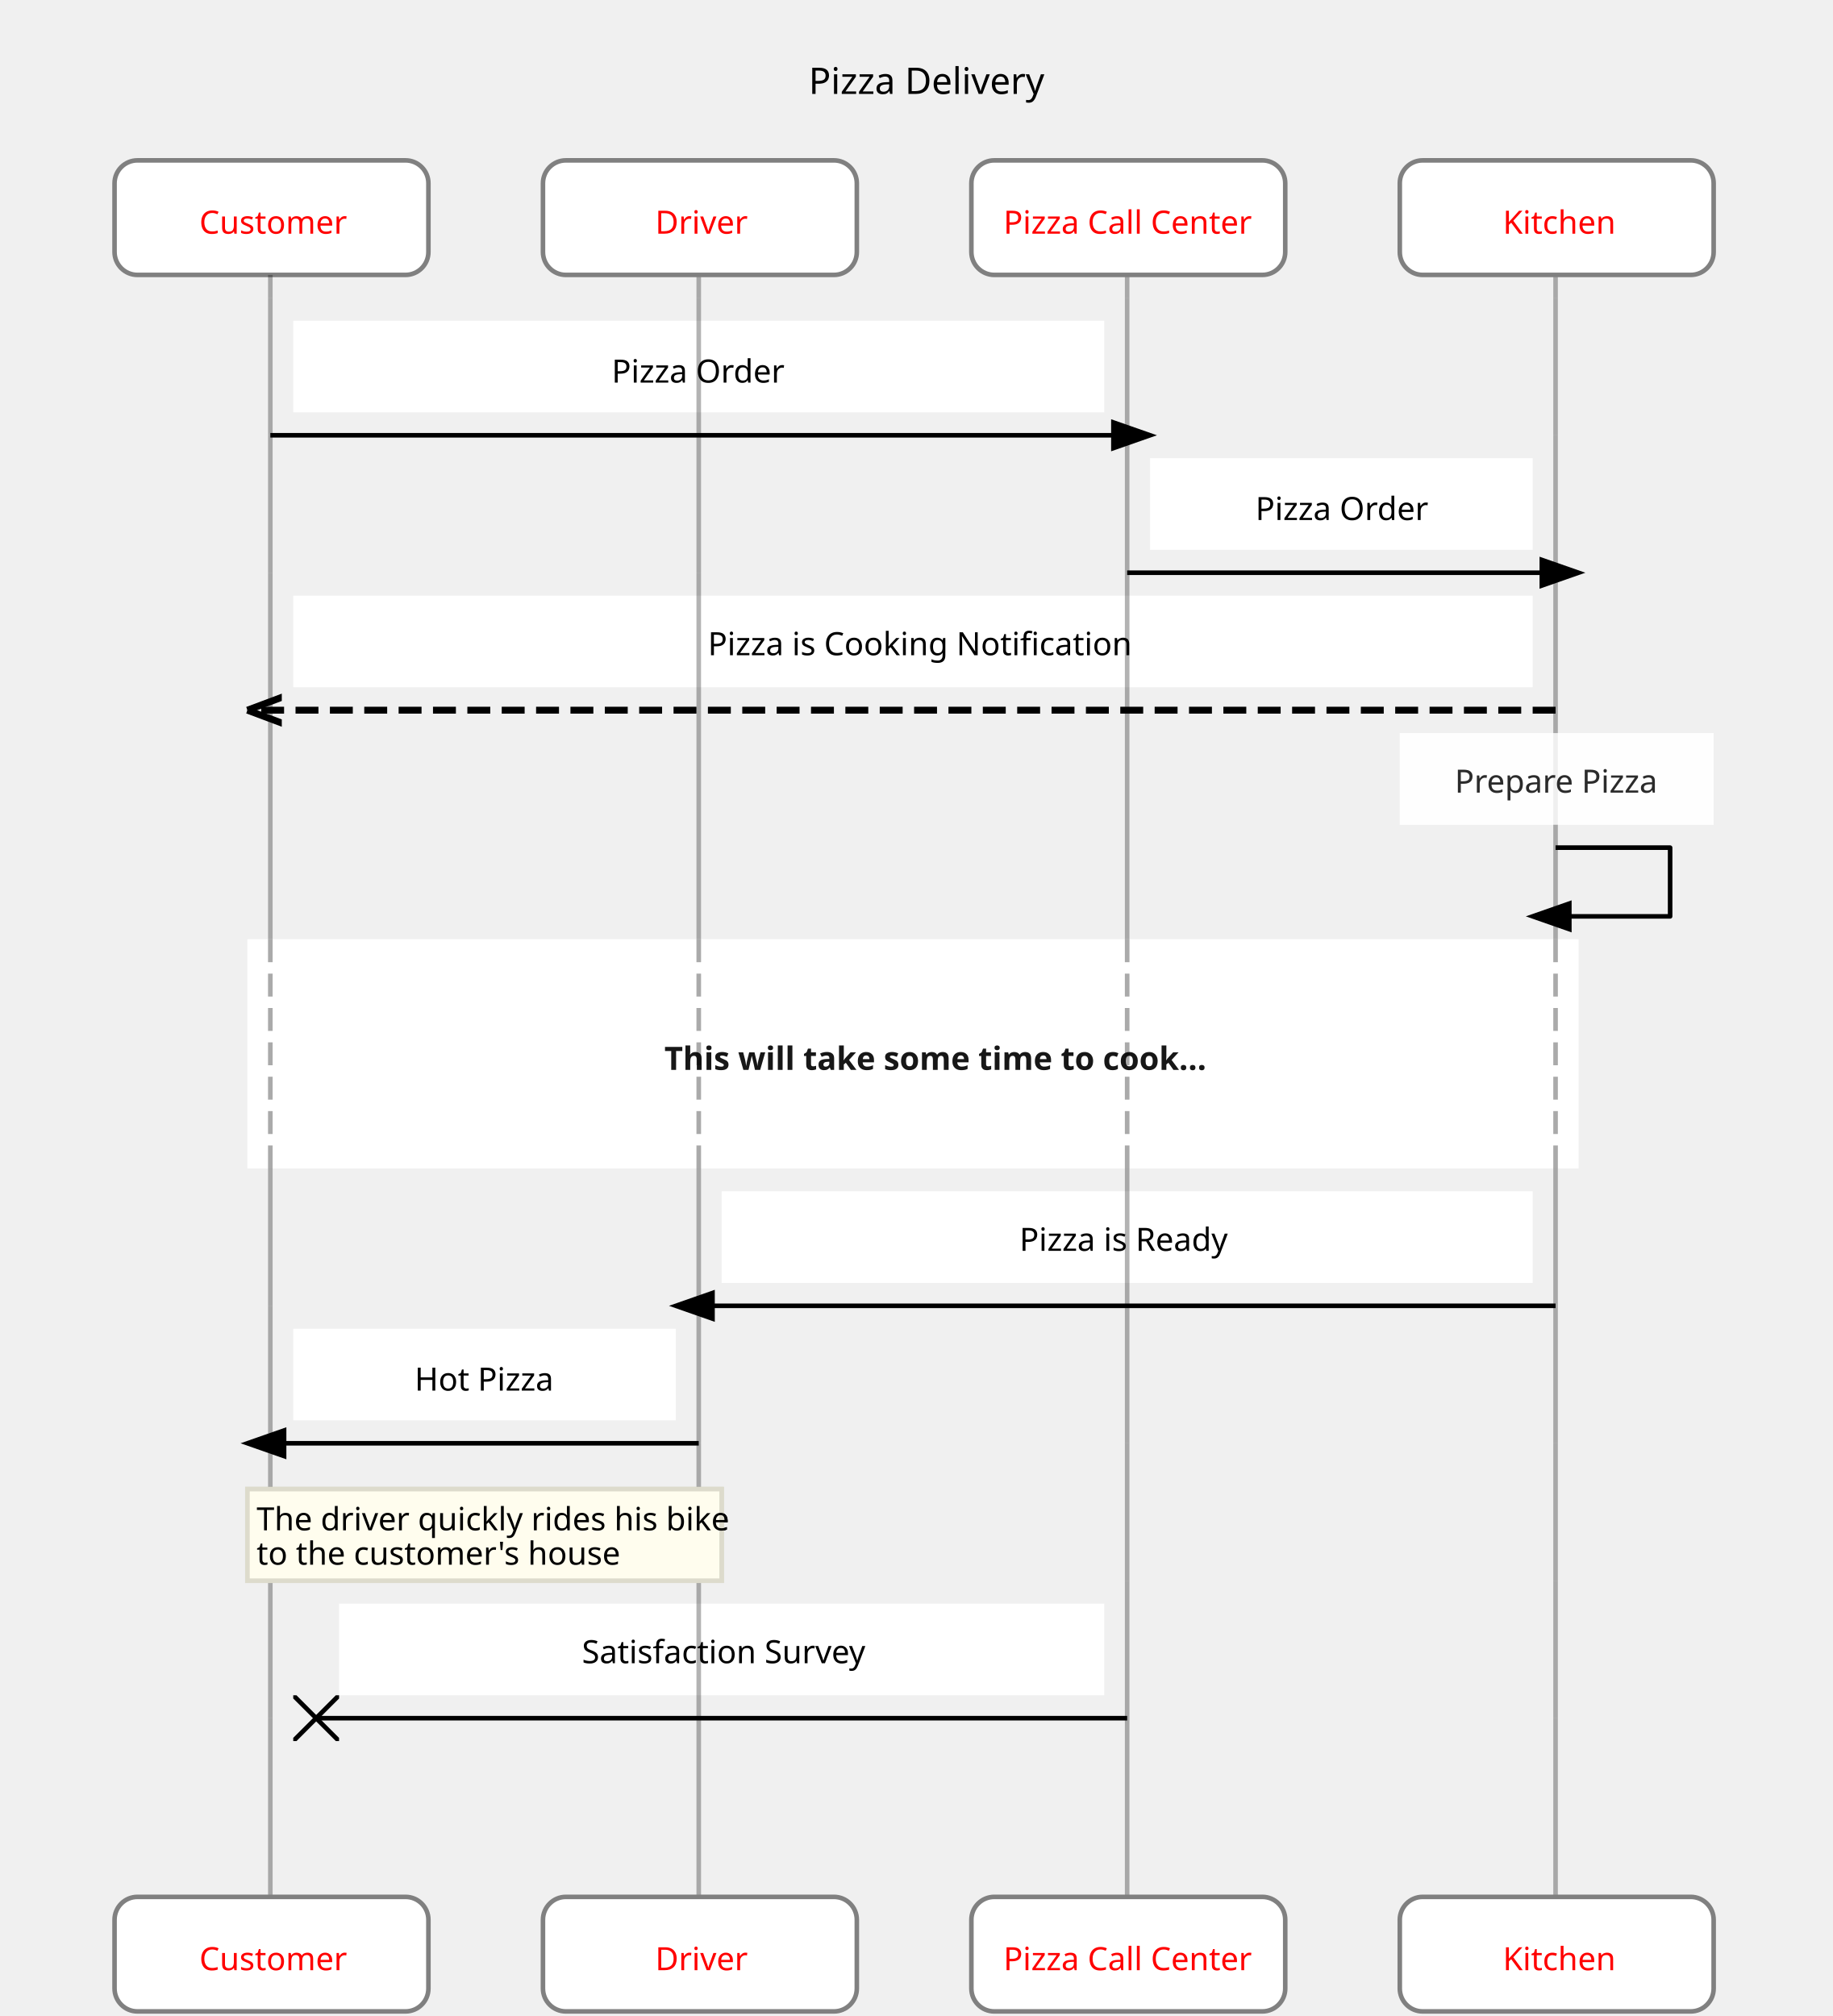
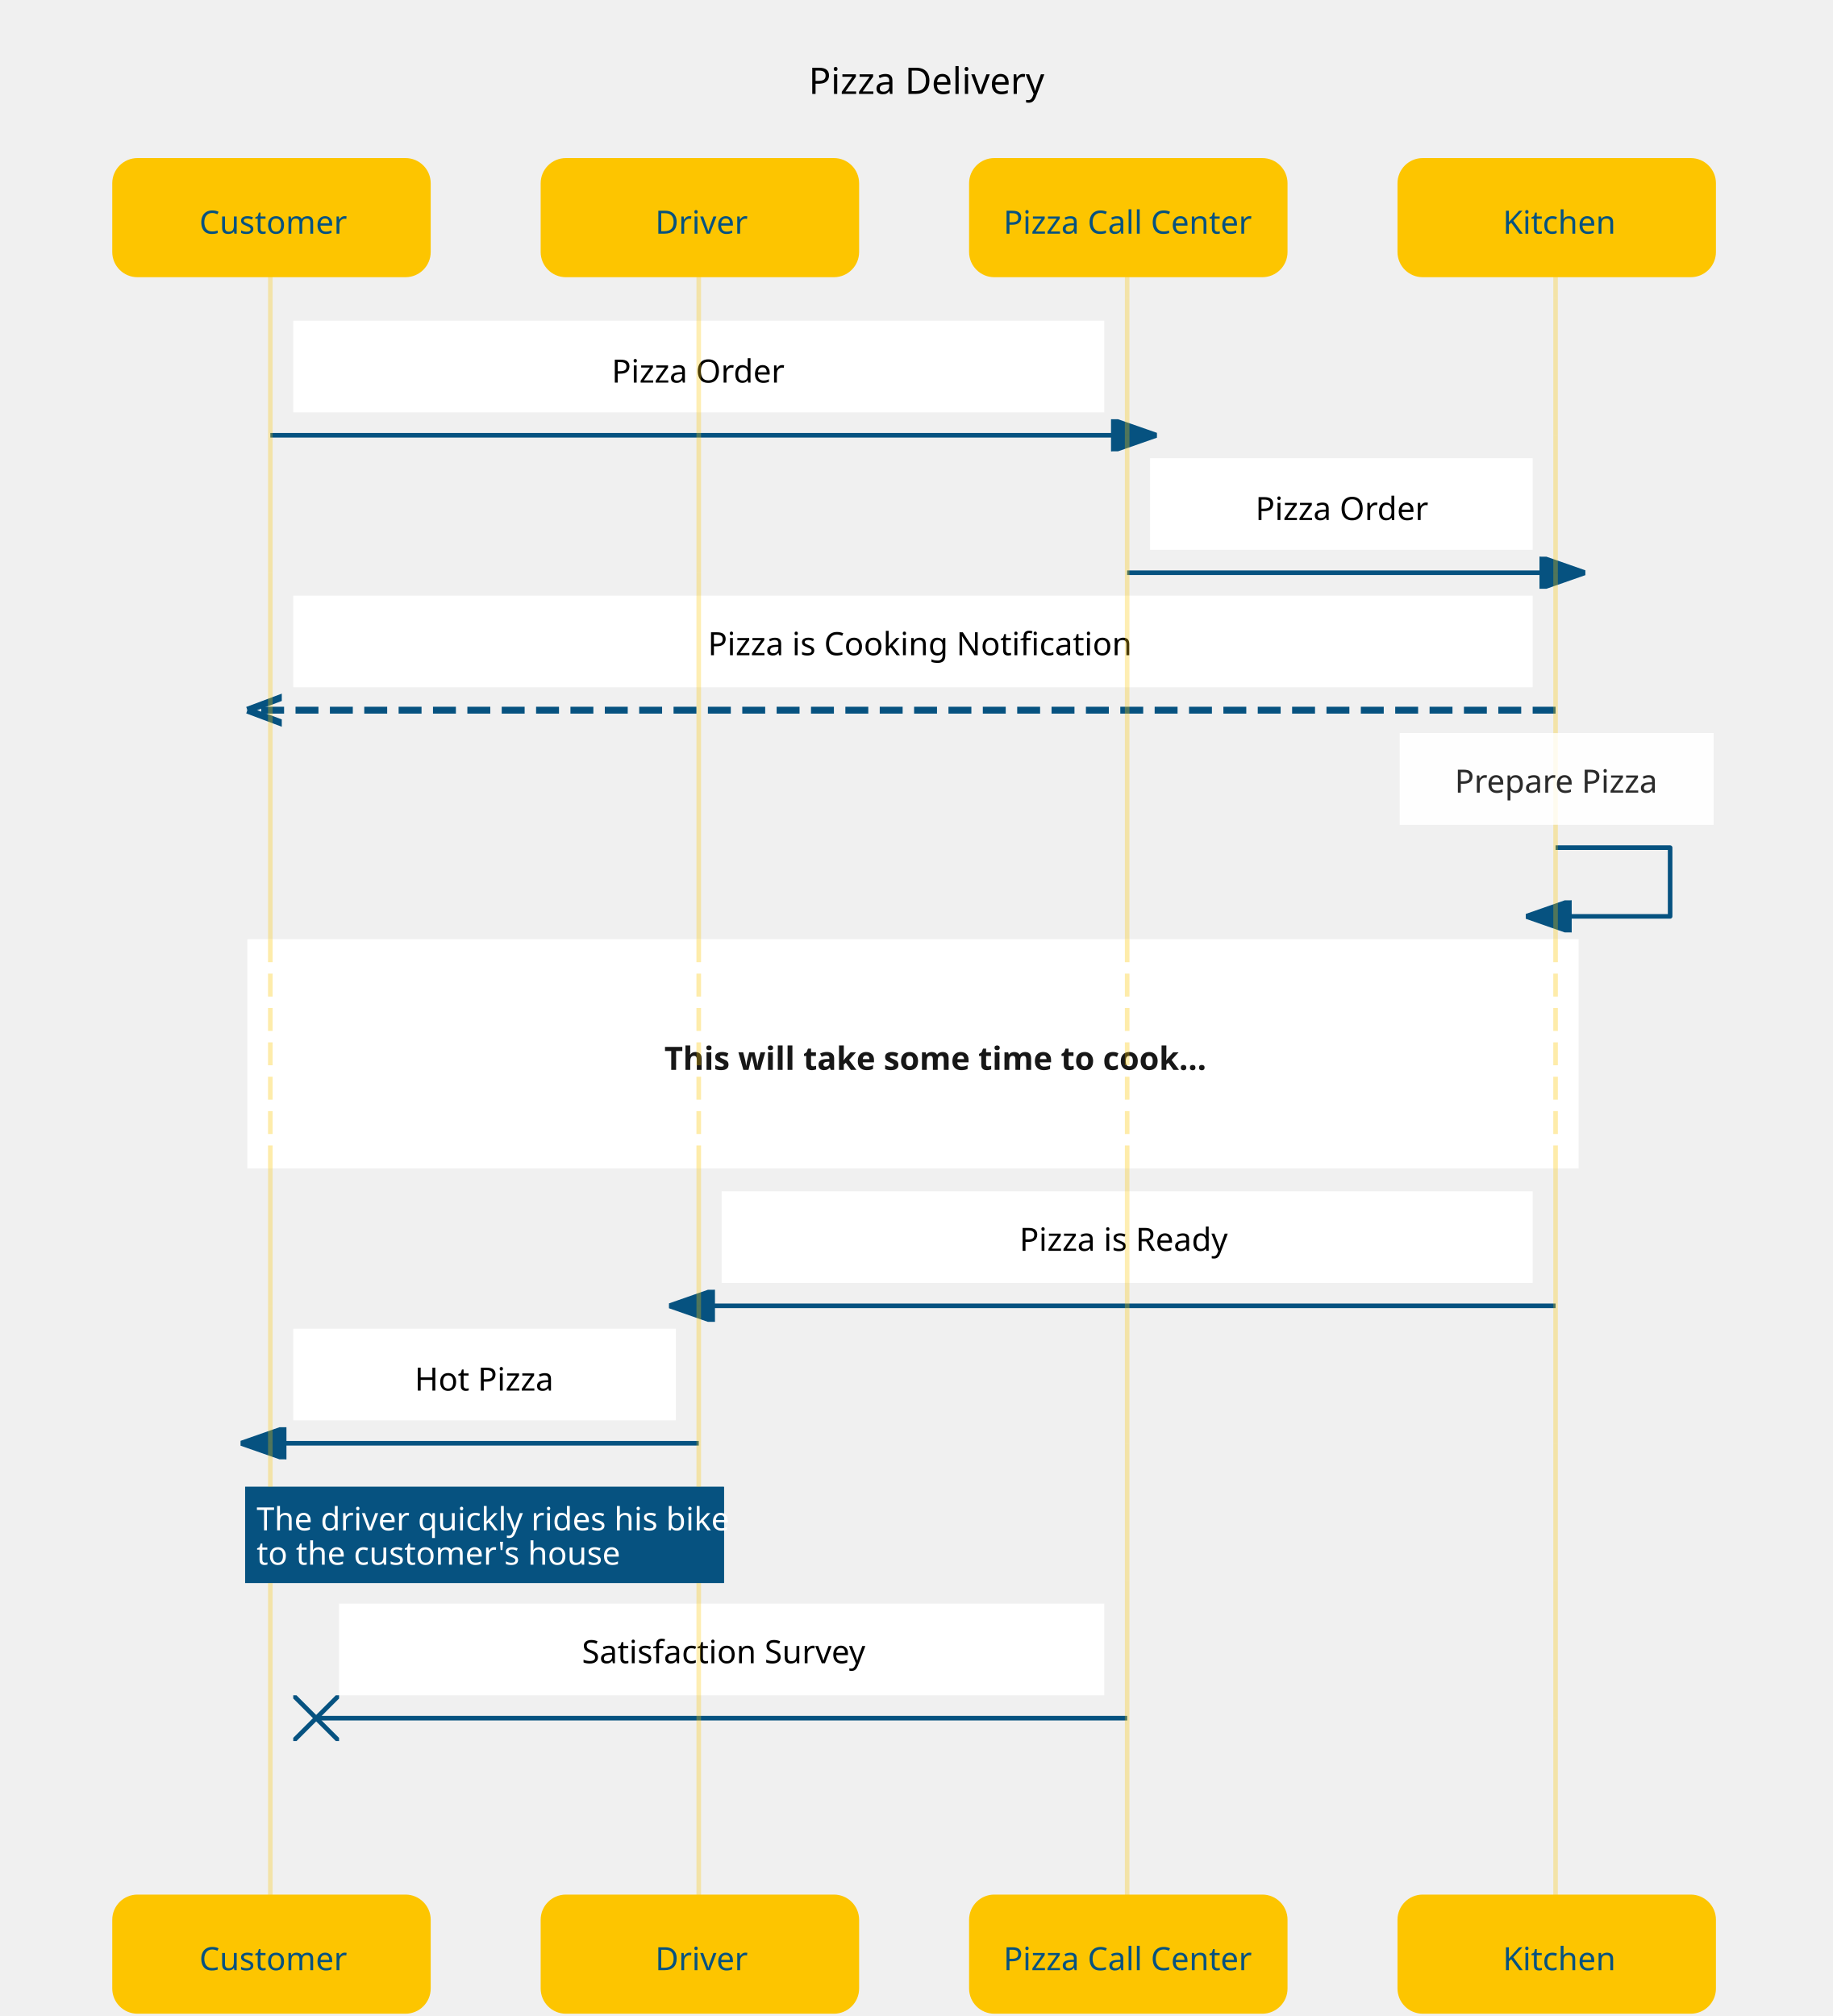
<svg xmlns="http://www.w3.org/2000/svg" xmlns:xlink="http://www.w3.org/1999/xlink" version="1.2" width="800" height="880" style="background-color:white">
  <defs>
-     <marker id="arrow_head" markerWidth="10" markerHeight="7" refX="3.5" refY="3.5" orient="auto">
+     <marker id="arrow_head" markerWidth="10" markerHeight="7" refX="3.5" refY="3.5" orient="auto" stroke="rgb(6, 82, 128)" fill="rgb(6, 82, 128)">
      <polygon points="0 0, 10 3.5, 0 7" />
    </marker>
    <marker id="lost_arrow_head" markerWidth="10" markerHeight="10" refX="5" refY="5" orient="auto">
-       <line x1="0" y1="0" x2="10" y2="10" style="stroke:black;stroke-width:1" />
-       <line x1="0" y1="10" x2="10" y2="0" style="stroke:black;stroke-width:1" />
+       <line x1="0" y1="0" x2="10" y2="10" style="stroke:rgb(6, 82, 128);stroke-width:1" />
+       <line x1="0" y1="10" x2="10" y2="0" style="stroke:rgb(6, 82, 128);stroke-width:1" />
    </marker>
-     <marker id="reverse_arrow_head" markerWidth="10" markerHeight="7" refX="-3.5" refY="3.5" orient="auto">
+     <marker id="reverse_arrow_head" markerWidth="10" stroke="rgb(6, 82, 128)" markerHeight="7" refX="-3.5" refY="3.5" orient="auto">
      <polygon points="0 0, -10 3.5, 0 7" />
    </marker>
    <marker id="open_arrow_head" markerWidth="10" markerHeight="11" refX="5" refY="5" orient="auto">
-       <line x1="5" y1="5" x2="-3" y2="8" style="stroke:black;stroke-width:1" />
-       <line x1="5" y1="5" x2="-3" y2="2" style="stroke:black;stroke-width:1" />
+       <line x1="5" y1="5" x2="-3" y2="8" style="stroke:rgb(6, 82, 128);stroke-width:1" />
+       <line x1="5" y1="5" x2="-3" y2="2" style="stroke:rgb(6, 82, 128);stroke-width:1" />
    </marker>
  </defs>
  <rect id="title_rectangle_1" x="0" y="0" rx="0" ry="0" width="800" height="70" style="fill:none;stroke:none;stroke-width:2" />
  <text id="title_text_2" x="353" y="41" font-size="16" font-weight="normal" fill="black" opacity="1.0" font-family="sans-serif"> Pizza Delivery</text>
-   <rect id="task_cell_70__rectangle_3" x="50" y="70" rx="10" ry="10" width="137" height="50" style="fill:white;stroke:grey;stroke-width:2" />
-   <text id="task_cell_70__text_4" x="87" y="102" font-size="14" font-weight="normal" fill="red" opacity="1.0" font-family="sans-serif">Customer</text>
-   <path id="line_task_1" d="M 118 120 L 118 130" stroke="black" stroke-width="2" fill="none" opacity="0.3" />
-   <path id="line_task_2" d="M 305 120 L 305 130" stroke="black" stroke-width="2" fill="none" opacity="0.3" />
-   <path id="line_task_3" d="M 492 120 L 492 130" stroke="black" stroke-width="2" fill="none" opacity="0.3" />
-   <path id="line_task_4" d="M 679 120 L 679 130" stroke="black" stroke-width="2" fill="none" opacity="0.3" />
-   <rect id="task_cell_70__rectangle_5" x="237" y="70" rx="10" ry="10" width="137" height="50" style="fill:white;stroke:grey;stroke-width:2" />
-   <text id="task_cell_70__text_6" x="286" y="102" font-size="14" font-weight="normal" fill="red" opacity="1.0" font-family="sans-serif">Driver</text>
-   <path id="line_task_1" d="M 118 130 L 118 130" stroke="black" stroke-width="2" fill="none" opacity="0.3" />
-   <path id="line_task_2" d="M 305 130 L 305 130" stroke="black" stroke-width="2" fill="none" opacity="0.3" />
-   <path id="line_task_3" d="M 492 130 L 492 130" stroke="black" stroke-width="2" fill="none" opacity="0.3" />
-   <path id="line_task_4" d="M 679 130 L 679 130" stroke="black" stroke-width="2" fill="none" opacity="0.3" />
+   <rect id="task_cell_70__rectangle_3" x="50" y="70" rx="10" ry="10" width="137" height="50" style="fill:rgb(253, 197, 0);stroke:rgb(253, 197, 0);stroke-width:2" />
+   <text id="task_cell_70__text_4" x="87" y="102" font-size="14" font-weight="normal" fill="rgb(6, 82, 128)" opacity="1.0" font-family="sans-serif">Customer</text>
+   <path id="line_task_1" d="M 118 120 L 118 130" stroke="rgb(253, 197, 0)" stroke-width="2" fill="none" opacity="0.3" />
+   <path id="line_task_2" d="M 305 120 L 305 130" stroke="rgb(253, 197, 0)" stroke-width="2" fill="none" opacity="0.3" />
+   <path id="line_task_3" d="M 492 120 L 492 130" stroke="rgb(253, 197, 0)" stroke-width="2" fill="none" opacity="0.3" />
+   <path id="line_task_4" d="M 679 120 L 679 130" stroke="rgb(253, 197, 0)" stroke-width="2" fill="none" opacity="0.3" />
+   <rect id="task_cell_70__rectangle_5" x="237" y="70" rx="10" ry="10" width="137" height="50" style="fill:rgb(253, 197, 0);stroke:rgb(253, 197, 0);stroke-width:2" />
+   <text id="task_cell_70__text_6" x="286" y="102" font-size="14" font-weight="normal" fill="rgb(6, 82, 128)" opacity="1.0" font-family="sans-serif">Driver</text>
+   <path id="line_task_1" d="M 118 130 L 118 130" stroke="rgb(253, 197, 0)" stroke-width="2" fill="none" opacity="0.3" />
+   <path id="line_task_2" d="M 305 130 L 305 130" stroke="rgb(253, 197, 0)" stroke-width="2" fill="none" opacity="0.3" />
+   <path id="line_task_3" d="M 492 130 L 492 130" stroke="rgb(253, 197, 0)" stroke-width="2" fill="none" opacity="0.3" />
+   <path id="line_task_4" d="M 679 130 L 679 130" stroke="rgb(253, 197, 0)" stroke-width="2" fill="none" opacity="0.3" />
  <rect id="connection_text_rectangle_7" x="128" y="140" rx="0" ry="0" width="354" height="40" style="fill:white;stroke:none;stroke-width:2" />
  <text id="connection_text_text_8" x="267" y="167" font-size="14" font-weight="normal" fill="black" opacity="1.0" font-family="sans-serif">Pizza Order</text>
-   <path id="connection_arrow_1" d="M 118 190 L 492 190" stroke="black" stroke-width="2" fill="none" marker-end="url(#arrow_head)" />
-   <path id="line_task_1" d="M 118 130 L 118 190" stroke="black" stroke-width="2" fill="none" opacity="0.3" />
-   <path id="line_task_2" d="M 305 130 L 305 190" stroke="black" stroke-width="2" fill="none" opacity="0.3" />
-   <path id="line_task_3" d="M 492 130 L 492 190" stroke="black" stroke-width="2" fill="none" opacity="0.3" />
-   <path id="line_task_4" d="M 679 130 L 679 190" stroke="black" stroke-width="2" fill="none" opacity="0.3" />
-   <rect id="task_cell_70__rectangle_9" x="424" y="70" rx="10" ry="10" width="137" height="50" style="fill:white;stroke:grey;stroke-width:2" />
-   <text id="task_cell_70__text_10" x="438" y="102" font-size="14" font-weight="normal" fill="red" opacity="1.0" font-family="sans-serif">Pizza Call Center</text>
-   <path id="line_task_1" d="M 118 190 L 118 190" stroke="black" stroke-width="2" fill="none" opacity="0.3" />
-   <path id="line_task_2" d="M 305 190 L 305 190" stroke="black" stroke-width="2" fill="none" opacity="0.3" />
-   <path id="line_task_3" d="M 492 190 L 492 190" stroke="black" stroke-width="2" fill="none" opacity="0.3" />
-   <path id="line_task_4" d="M 679 190 L 679 190" stroke="black" stroke-width="2" fill="none" opacity="0.3" />
+   <path id="connection_arrow_1" d="M 118 190 L 492 190" stroke="rgb(6, 82, 128)" stroke-width="2" fill="none" marker-end="url(#arrow_head)" />
+   <path id="line_task_1" d="M 118 130 L 118 190" stroke="rgb(253, 197, 0)" stroke-width="2" fill="none" opacity="0.3" />
+   <path id="line_task_2" d="M 305 130 L 305 190" stroke="rgb(253, 197, 0)" stroke-width="2" fill="none" opacity="0.3" />
+   <path id="line_task_3" d="M 492 130 L 492 190" stroke="rgb(253, 197, 0)" stroke-width="2" fill="none" opacity="0.3" />
+   <path id="line_task_4" d="M 679 130 L 679 190" stroke="rgb(253, 197, 0)" stroke-width="2" fill="none" opacity="0.3" />
+   <rect id="task_cell_70__rectangle_9" x="424" y="70" rx="10" ry="10" width="137" height="50" style="fill:rgb(253, 197, 0);stroke:rgb(253, 197, 0);stroke-width:2" />
+   <text id="task_cell_70__text_10" x="438" y="102" font-size="14" font-weight="normal" fill="rgb(6, 82, 128)" opacity="1.0" font-family="sans-serif">Pizza Call Center</text>
+   <path id="line_task_1" d="M 118 190 L 118 190" stroke="rgb(253, 197, 0)" stroke-width="2" fill="none" opacity="0.3" />
+   <path id="line_task_2" d="M 305 190 L 305 190" stroke="rgb(253, 197, 0)" stroke-width="2" fill="none" opacity="0.3" />
+   <path id="line_task_3" d="M 492 190 L 492 190" stroke="rgb(253, 197, 0)" stroke-width="2" fill="none" opacity="0.3" />
+   <path id="line_task_4" d="M 679 190 L 679 190" stroke="rgb(253, 197, 0)" stroke-width="2" fill="none" opacity="0.3" />
  <rect id="connection_text_rectangle_11" x="502" y="200" rx="0" ry="0" width="167" height="40" style="fill:white;stroke:none;stroke-width:2" />
  <text id="connection_text_text_12" x="548" y="227" font-size="14" font-weight="normal" fill="black" opacity="1.0" font-family="sans-serif">Pizza Order</text>
-   <path id="connection_arrow_2" d="M 492 250 L 679 250" stroke="black" stroke-width="2" fill="none" marker-end="url(#arrow_head)" />
-   <path id="line_task_1" d="M 118 190 L 118 250" stroke="black" stroke-width="2" fill="none" opacity="0.3" />
-   <path id="line_task_2" d="M 305 190 L 305 250" stroke="black" stroke-width="2" fill="none" opacity="0.3" />
-   <path id="line_task_3" d="M 492 190 L 492 250" stroke="black" stroke-width="2" fill="none" opacity="0.3" />
-   <path id="line_task_4" d="M 679 190 L 679 250" stroke="black" stroke-width="2" fill="none" opacity="0.3" />
+   <path id="connection_arrow_2" d="M 492 250 L 679 250" stroke="rgb(6, 82, 128)" stroke-width="2" fill="none" marker-end="url(#arrow_head)" />
+   <path id="line_task_1" d="M 118 190 L 118 250" stroke="rgb(253, 197, 0)" stroke-width="2" fill="none" opacity="0.3" />
+   <path id="line_task_2" d="M 305 190 L 305 250" stroke="rgb(253, 197, 0)" stroke-width="2" fill="none" opacity="0.3" />
+   <path id="line_task_3" d="M 492 190 L 492 250" stroke="rgb(253, 197, 0)" stroke-width="2" fill="none" opacity="0.3" />
+   <path id="line_task_4" d="M 679 190 L 679 250" stroke="rgb(253, 197, 0)" stroke-width="2" fill="none" opacity="0.3" />
  <rect id="connection_text_rectangle_13" x="128" y="260" rx="0" ry="0" width="541" height="40" style="fill:white;stroke:none;stroke-width:2" />
  <text id="connection_text_text_14" x="309" y="286" font-size="14" font-weight="normal" fill="black" opacity="1.0" font-family="sans-serif">Pizza is Cooking Notification</text>
-   <path id="connection_arrow_3" d="M 679 310 L 108 310" stroke="black" stroke-width="3" fill="none" stroke-dasharray=" 10 5" marker-end="url(#open_arrow_head)" />
-   <path id="line_task_1" d="M 118 250 L 118 310" stroke="black" stroke-width="2" fill="none" opacity="0.3" />
-   <path id="line_task_2" d="M 305 250 L 305 310" stroke="black" stroke-width="2" fill="none" opacity="0.3" />
-   <path id="line_task_3" d="M 492 250 L 492 310" stroke="black" stroke-width="2" fill="none" opacity="0.3" />
-   <path id="line_task_4" d="M 679 250 L 679 310" stroke="black" stroke-width="2" fill="none" opacity="0.3" />
+   <path id="connection_arrow_3" d="M 679 310 L 108 310" stroke="rgb(6, 82, 128)" stroke-width="3" fill="none" stroke-dasharray=" 10 5" marker-end="url(#open_arrow_head)" />
+   <path id="line_task_1" d="M 118 250 L 118 310" stroke="rgb(253, 197, 0)" stroke-width="2" fill="none" opacity="0.3" />
+   <path id="line_task_2" d="M 305 250 L 305 310" stroke="rgb(253, 197, 0)" stroke-width="2" fill="none" opacity="0.3" />
+   <path id="line_task_3" d="M 492 250 L 492 310" stroke="rgb(253, 197, 0)" stroke-width="2" fill="none" opacity="0.3" />
+   <path id="line_task_4" d="M 679 250 L 679 310" stroke="rgb(253, 197, 0)" stroke-width="2" fill="none" opacity="0.3" />
  <rect id="self_connection_text_4_rectangle_15" x="611" y="320" rx="0" ry="0" width="137" height="40" style="fill:white;stroke:none;stroke-width:2" opacity="0.8" />
  <text id="self_connection_text_4_text_16" x="635" y="346" font-size="14" font-weight="normal" fill="black" opacity="0.8" font-family="sans-serif">Prepare Pizza</text>
-   <path id="self_connection_arrow_4" d="M 679 370 L 729 370 L 729 400 679 400 " stroke="black" stroke-linejoin="round" stroke-width="2" fill="none" marker-end="url(#arrow_head)" />
-   <path id="line_task_1" d="M 118 310 L 118 410" stroke="black" stroke-width="2" fill="none" opacity="0.3" />
-   <path id="line_task_2" d="M 305 310 L 305 410" stroke="black" stroke-width="2" fill="none" opacity="0.3" />
-   <path id="line_task_3" d="M 492 310 L 492 410" stroke="black" stroke-width="2" fill="none" opacity="0.3" />
-   <path id="line_task_4" d="M 679 310 L 679 410" stroke="black" stroke-width="2" fill="none" opacity="0.3" />
+   <path id="self_connection_arrow_4" d="M 679 370 L 729 370 L 729 400 679 400 " stroke="rgb(6, 82, 128)" stroke-linejoin="round" stroke-width="2" fill="none" marker-end="url(#arrow_head)" />
+   <path id="line_task_1" d="M 118 310 L 118 410" stroke="rgb(253, 197, 0)" stroke-width="2" fill="none" opacity="0.3" />
+   <path id="line_task_2" d="M 305 310 L 305 410" stroke="rgb(253, 197, 0)" stroke-width="2" fill="none" opacity="0.3" />
+   <path id="line_task_3" d="M 492 310 L 492 410" stroke="rgb(253, 197, 0)" stroke-width="2" fill="none" opacity="0.3" />
+   <path id="line_task_4" d="M 679 310 L 679 410" stroke="rgb(253, 197, 0)" stroke-width="2" fill="none" opacity="0.3" />
  <rect id="divider_rectangle_17" x="108" y="410" rx="0" ry="0" width="581" height="100" style="fill:white;stroke:none;stroke-width:2" opacity="0.9" />
  <text id="divider_text_18" x="290" y="467" font-size="14" font-weight="bold" fill="black" opacity="0.9" font-family="sans-serif"> This will take some time to cook...</text>
-   <path id="delay_vertical_4_0_front" d="M 118 410 L118 510" stroke-width="2" fill="none" stroke="black" opacity="0.3" stroke-dasharray=" 10 5" />
-   <path id="delay_vertical_4_1_front" d="M 305 410 L305 510" stroke-width="2" fill="none" stroke="black" opacity="0.3" stroke-dasharray=" 10 5" />
-   <path id="delay_vertical_4_2_front" d="M 492 410 L492 510" stroke-width="2" fill="none" stroke="black" opacity="0.3" stroke-dasharray=" 10 5" />
-   <path id="delay_vertical_4_3_front" d="M 679 410 L679 510" stroke-width="2" fill="none" stroke="black" opacity="0.3" stroke-dasharray=" 10 5" />
-   <path id="line_task_1" d="M 118 410 L 118 510" stroke="black" stroke-width="2" fill="none" opacity="0.3" stroke-dasharray=" 10 5" />
-   <path id="line_task_2" d="M 305 410 L 305 510" stroke="black" stroke-width="2" fill="none" opacity="0.3" stroke-dasharray=" 10 5" />
-   <path id="line_task_3" d="M 492 410 L 492 510" stroke="black" stroke-width="2" fill="none" opacity="0.3" stroke-dasharray=" 10 5" />
-   <path id="line_task_4" d="M 679 410 L 679 510" stroke="black" stroke-width="2" fill="none" opacity="0.3" stroke-dasharray=" 10 5" />
-   <rect id="task_cell_70__rectangle_19" x="611" y="70" rx="10" ry="10" width="137" height="50" style="fill:white;stroke:grey;stroke-width:2" />
-   <text id="task_cell_70__text_20" x="656" y="102" font-size="14" font-weight="normal" fill="red" opacity="1.0" font-family="sans-serif">Kitchen</text>
-   <path id="line_task_1" d="M 118 510 L 118 510" stroke="black" stroke-width="2" fill="none" opacity="0.3" />
-   <path id="line_task_2" d="M 305 510 L 305 510" stroke="black" stroke-width="2" fill="none" opacity="0.3" />
-   <path id="line_task_3" d="M 492 510 L 492 510" stroke="black" stroke-width="2" fill="none" opacity="0.3" />
-   <path id="line_task_4" d="M 679 510 L 679 510" stroke="black" stroke-width="2" fill="none" opacity="0.3" />
+   <path id="delay_vertical_4_0_front" d="M 118 410 L118 510" stroke-width="2" fill="none" stroke="rgb(253, 197, 0)" opacity="0.3" stroke-dasharray=" 10 5" />
+   <path id="delay_vertical_4_1_front" d="M 305 410 L305 510" stroke-width="2" fill="none" stroke="rgb(253, 197, 0)" opacity="0.3" stroke-dasharray=" 10 5" />
+   <path id="delay_vertical_4_2_front" d="M 492 410 L492 510" stroke-width="2" fill="none" stroke="rgb(253, 197, 0)" opacity="0.3" stroke-dasharray=" 10 5" />
+   <path id="delay_vertical_4_3_front" d="M 679 410 L679 510" stroke-width="2" fill="none" stroke="rgb(253, 197, 0)" opacity="0.3" stroke-dasharray=" 10 5" />
+   <path id="line_task_1" d="M 118 410 L 118 510" stroke="rgb(253, 197, 0)" stroke-width="2" fill="none" opacity="0.3" stroke-dasharray=" 10 5" />
+   <path id="line_task_2" d="M 305 410 L 305 510" stroke="rgb(253, 197, 0)" stroke-width="2" fill="none" opacity="0.3" stroke-dasharray=" 10 5" />
+   <path id="line_task_3" d="M 492 410 L 492 510" stroke="rgb(253, 197, 0)" stroke-width="2" fill="none" opacity="0.3" stroke-dasharray=" 10 5" />
+   <path id="line_task_4" d="M 679 410 L 679 510" stroke="rgb(253, 197, 0)" stroke-width="2" fill="none" opacity="0.3" stroke-dasharray=" 10 5" />
+   <rect id="task_cell_70__rectangle_19" x="611" y="70" rx="10" ry="10" width="137" height="50" style="fill:rgb(253, 197, 0);stroke:rgb(253, 197, 0);stroke-width:2" />
+   <text id="task_cell_70__text_20" x="656" y="102" font-size="14" font-weight="normal" fill="rgb(6, 82, 128)" opacity="1.0" font-family="sans-serif">Kitchen</text>
+   <path id="line_task_1" d="M 118 510 L 118 510" stroke="rgb(253, 197, 0)" stroke-width="2" fill="none" opacity="0.3" />
+   <path id="line_task_2" d="M 305 510 L 305 510" stroke="rgb(253, 197, 0)" stroke-width="2" fill="none" opacity="0.3" />
+   <path id="line_task_3" d="M 492 510 L 492 510" stroke="rgb(253, 197, 0)" stroke-width="2" fill="none" opacity="0.3" />
+   <path id="line_task_4" d="M 679 510 L 679 510" stroke="rgb(253, 197, 0)" stroke-width="2" fill="none" opacity="0.3" />
  <rect id="connection_text_rectangle_21" x="315" y="520" rx="0" ry="0" width="354" height="40" style="fill:white;stroke:none;stroke-width:2" />
  <text id="connection_text_text_22" x="445" y="546" font-size="14" font-weight="normal" fill="black" opacity="1.0" font-family="sans-serif">Pizza is Ready</text>
-   <path id="connection_arrow_5" d="M 679 570 L 305 570" stroke="black" stroke-width="2" fill="none" marker-end="url(#arrow_head)" />
-   <path id="line_task_1" d="M 118 510 L 118 570" stroke="black" stroke-width="2" fill="none" opacity="0.3" />
-   <path id="line_task_2" d="M 305 510 L 305 570" stroke="black" stroke-width="2" fill="none" opacity="0.3" />
-   <path id="line_task_3" d="M 492 510 L 492 570" stroke="black" stroke-width="2" fill="none" opacity="0.3" />
-   <path id="line_task_4" d="M 679 510 L 679 570" stroke="black" stroke-width="2" fill="none" opacity="0.3" />
+   <path id="connection_arrow_5" d="M 679 570 L 305 570" stroke="rgb(6, 82, 128)" stroke-width="2" fill="none" marker-end="url(#arrow_head)" />
+   <path id="line_task_1" d="M 118 510 L 118 570" stroke="rgb(253, 197, 0)" stroke-width="2" fill="none" opacity="0.3" />
+   <path id="line_task_2" d="M 305 510 L 305 570" stroke="rgb(253, 197, 0)" stroke-width="2" fill="none" opacity="0.3" />
+   <path id="line_task_3" d="M 492 510 L 492 570" stroke="rgb(253, 197, 0)" stroke-width="2" fill="none" opacity="0.3" />
+   <path id="line_task_4" d="M 679 510 L 679 570" stroke="rgb(253, 197, 0)" stroke-width="2" fill="none" opacity="0.3" />
  <rect id="connection_text_rectangle_23" x="128" y="580" rx="0" ry="0" width="167" height="40" style="fill:white;stroke:none;stroke-width:2" />
  <text id="connection_text_text_24" x="181" y="607" font-size="14" font-weight="normal" fill="black" opacity="1.0" font-family="sans-serif">Hot Pizza</text>
-   <path id="connection_arrow_6" d="M 305 630 L 118 630" stroke="black" stroke-width="2" fill="none" marker-end="url(#arrow_head)" />
-   <path id="line_task_1" d="M 118 570 L 118 630" stroke="black" stroke-width="2" fill="none" opacity="0.3" />
-   <path id="line_task_2" d="M 305 570 L 305 630" stroke="black" stroke-width="2" fill="none" opacity="0.3" />
-   <path id="line_task_3" d="M 492 570 L 492 630" stroke="black" stroke-width="2" fill="none" opacity="0.3" />
-   <path id="line_task_4" d="M 679 570 L 679 630" stroke="black" stroke-width="2" fill="none" opacity="0.3" />
-   <rect id="note_1_rectangle_25" x="108" y="650" rx="0" ry="0" width="207" height="40" style="fill:rgb(255, 253, 238);stroke:rgb(221, 219, 204);stroke-width:2" />
-   <text id="note_1_text_26" x="112" y="668" font-size="14" font-weight="normal" fill="black" opacity="1.0" font-family="sans-serif">The driver quickly rides his bike</text>
-   <text id="note_1_text_27" x="112" y="683" font-size="14" font-weight="normal" fill="black" opacity="1.0" font-family="sans-serif">to  the customer's house</text>
-   <path id="line_task_1" d="M 118 630 L 118 690" stroke="black" stroke-width="2" fill="none" opacity="0.3" />
-   <path id="line_task_2" d="M 305 630 L 305 690" stroke="black" stroke-width="2" fill="none" opacity="0.3" />
-   <path id="line_task_3" d="M 492 630 L 492 690" stroke="black" stroke-width="2" fill="none" opacity="0.3" />
-   <path id="line_task_4" d="M 679 630 L 679 690" stroke="black" stroke-width="2" fill="none" opacity="0.3" />
+   <path id="connection_arrow_6" d="M 305 630 L 118 630" stroke="rgb(6, 82, 128)" stroke-width="2" fill="none" marker-end="url(#arrow_head)" />
+   <path id="line_task_1" d="M 118 570 L 118 630" stroke="rgb(253, 197, 0)" stroke-width="2" fill="none" opacity="0.3" />
+   <path id="line_task_2" d="M 305 570 L 305 630" stroke="rgb(253, 197, 0)" stroke-width="2" fill="none" opacity="0.3" />
+   <path id="line_task_3" d="M 492 570 L 492 630" stroke="rgb(253, 197, 0)" stroke-width="2" fill="none" opacity="0.3" />
+   <path id="line_task_4" d="M 679 570 L 679 630" stroke="rgb(253, 197, 0)" stroke-width="2" fill="none" opacity="0.3" />
+   <rect id="note_1_rectangle_25" x="108" y="650" rx="0" ry="0" width="207" height="40" style="fill:rgb(6, 82, 128);stroke:rgb(6, 82, 128);stroke-width:2" />
+   <text id="note_1_text_26" x="112" y="668" font-size="14" font-weight="normal" fill="white" opacity="1.0" font-family="sans-serif">The driver quickly rides his bike</text>
+   <text id="note_1_text_27" x="112" y="683" font-size="14" font-weight="normal" fill="white" opacity="1.0" font-family="sans-serif">to  the customer's house</text>
+   <path id="line_task_1" d="M 118 630 L 118 690" stroke="rgb(253, 197, 0)" stroke-width="2" fill="none" opacity="0.3" />
+   <path id="line_task_2" d="M 305 630 L 305 690" stroke="rgb(253, 197, 0)" stroke-width="2" fill="none" opacity="0.3" />
+   <path id="line_task_3" d="M 492 630 L 492 690" stroke="rgb(253, 197, 0)" stroke-width="2" fill="none" opacity="0.3" />
+   <path id="line_task_4" d="M 679 630 L 679 690" stroke="rgb(253, 197, 0)" stroke-width="2" fill="none" opacity="0.3" />
  <rect id="connection_text_rectangle_28" x="148" y="700" rx="0" ry="0" width="334" height="40" style="fill:white;stroke:none;stroke-width:2" />
  <text id="connection_text_text_29" x="254" y="726" font-size="14" font-weight="normal" fill="black" opacity="1.0" font-family="sans-serif">Satisfaction Survey</text>
-   <path id="connection_arrow_7" d="M 492 750 L 138 750" stroke="black" stroke-width="2" fill="none" marker-end="url(#lost_arrow_head)" />
-   <path id="line_task_1" d="M 118 690 L 118 750" stroke="black" stroke-width="2" fill="none" opacity="0.3" />
-   <path id="line_task_2" d="M 305 690 L 305 750" stroke="black" stroke-width="2" fill="none" opacity="0.3" />
-   <path id="line_task_3" d="M 492 690 L 492 750" stroke="black" stroke-width="2" fill="none" opacity="0.3" />
-   <path id="line_task_4" d="M 679 690 L 679 750" stroke="black" stroke-width="2" fill="none" opacity="0.3" />
-   <path id="line_task_1" d="M 118 750 L 118 828" stroke="black" stroke-width="2" fill="none" opacity="0.3" />
-   <path id="line_task_2" d="M 305 750 L 305 828" stroke="black" stroke-width="2" fill="none" opacity="0.3" />
-   <path id="line_task_3" d="M 492 750 L 492 828" stroke="black" stroke-width="2" fill="none" opacity="0.3" />
-   <path id="line_task_4" d="M 679 750 L 679 828" stroke="black" stroke-width="2" fill="none" opacity="0.3" />
-   <rect id="task_cell_70__rectangle_30" x="50" y="828" rx="10" ry="10" width="137" height="50" style="fill:white;stroke:grey;stroke-width:2" />
-   <text id="task_cell_70__text_31" x="87" y="860" font-size="14" font-weight="normal" fill="red" opacity="1.0" font-family="sans-serif">Customer</text>
-   <rect id="task_cell_70__rectangle_32" x="237" y="828" rx="10" ry="10" width="137" height="50" style="fill:white;stroke:grey;stroke-width:2" />
-   <text id="task_cell_70__text_33" x="286" y="860" font-size="14" font-weight="normal" fill="red" opacity="1.0" font-family="sans-serif">Driver</text>
-   <rect id="task_cell_70__rectangle_34" x="424" y="828" rx="10" ry="10" width="137" height="50" style="fill:white;stroke:grey;stroke-width:2" />
-   <text id="task_cell_70__text_35" x="438" y="860" font-size="14" font-weight="normal" fill="red" opacity="1.0" font-family="sans-serif">Pizza Call Center</text>
-   <rect id="task_cell_70__rectangle_36" x="611" y="828" rx="10" ry="10" width="137" height="50" style="fill:white;stroke:grey;stroke-width:2" />
-   <text id="task_cell_70__text_37" x="656" y="860" font-size="14" font-weight="normal" fill="red" opacity="1.0" font-family="sans-serif">Kitchen</text>
+   <path id="connection_arrow_7" d="M 492 750 L 138 750" stroke="rgb(6, 82, 128)" stroke-width="2" fill="none" marker-end="url(#lost_arrow_head)" />
+   <path id="line_task_1" d="M 118 690 L 118 750" stroke="rgb(253, 197, 0)" stroke-width="2" fill="none" opacity="0.3" />
+   <path id="line_task_2" d="M 305 690 L 305 750" stroke="rgb(253, 197, 0)" stroke-width="2" fill="none" opacity="0.3" />
+   <path id="line_task_3" d="M 492 690 L 492 750" stroke="rgb(253, 197, 0)" stroke-width="2" fill="none" opacity="0.3" />
+   <path id="line_task_4" d="M 679 690 L 679 750" stroke="rgb(253, 197, 0)" stroke-width="2" fill="none" opacity="0.3" />
+   <path id="line_task_1" d="M 118 750 L 118 828" stroke="rgb(253, 197, 0)" stroke-width="2" fill="none" opacity="0.3" />
+   <path id="line_task_2" d="M 305 750 L 305 828" stroke="rgb(253, 197, 0)" stroke-width="2" fill="none" opacity="0.3" />
+   <path id="line_task_3" d="M 492 750 L 492 828" stroke="rgb(253, 197, 0)" stroke-width="2" fill="none" opacity="0.3" />
+   <path id="line_task_4" d="M 679 750 L 679 828" stroke="rgb(253, 197, 0)" stroke-width="2" fill="none" opacity="0.3" />
+   <rect id="task_cell_70__rectangle_30" x="50" y="828" rx="10" ry="10" width="137" height="50" style="fill:rgb(253, 197, 0);stroke:rgb(253, 197, 0);stroke-width:2" />
+   <text id="task_cell_70__text_31" x="87" y="860" font-size="14" font-weight="normal" fill="rgb(6, 82, 128)" opacity="1.0" font-family="sans-serif">Customer</text>
+   <rect id="task_cell_70__rectangle_32" x="237" y="828" rx="10" ry="10" width="137" height="50" style="fill:rgb(253, 197, 0);stroke:rgb(253, 197, 0);stroke-width:2" />
+   <text id="task_cell_70__text_33" x="286" y="860" font-size="14" font-weight="normal" fill="rgb(6, 82, 128)" opacity="1.0" font-family="sans-serif">Driver</text>
+   <rect id="task_cell_70__rectangle_34" x="424" y="828" rx="10" ry="10" width="137" height="50" style="fill:rgb(253, 197, 0);stroke:rgb(253, 197, 0);stroke-width:2" />
+   <text id="task_cell_70__text_35" x="438" y="860" font-size="14" font-weight="normal" fill="rgb(6, 82, 128)" opacity="1.0" font-family="sans-serif">Pizza Call Center</text>
+   <rect id="task_cell_70__rectangle_36" x="611" y="828" rx="10" ry="10" width="137" height="50" style="fill:rgb(253, 197, 0);stroke:rgb(253, 197, 0);stroke-width:2" />
+   <text id="task_cell_70__text_37" x="656" y="860" font-size="14" font-weight="normal" fill="rgb(6, 82, 128)" opacity="1.0" font-family="sans-serif">Kitchen</text>
  <use xlink:href="#self_connection_text_4_rectangle_15" />
  <use xlink:href="#self_connection_text_4_text_16" />
  <use xlink:href="#divider_rectangle_17" />
  <use xlink:href="#divider_text_18" />
  <use xlink:href="#delay_vertical_4_0_front" />
  <use xlink:href="#delay_vertical_4_1_front" />
  <use xlink:href="#delay_vertical_4_2_front" />
  <use xlink:href="#delay_vertical_4_3_front" />
  <use xlink:href="#note_1_rectangle_25" />
  <use xlink:href="#note_1_text_26" />
  <use xlink:href="#note_1_text_27" />
</svg>
